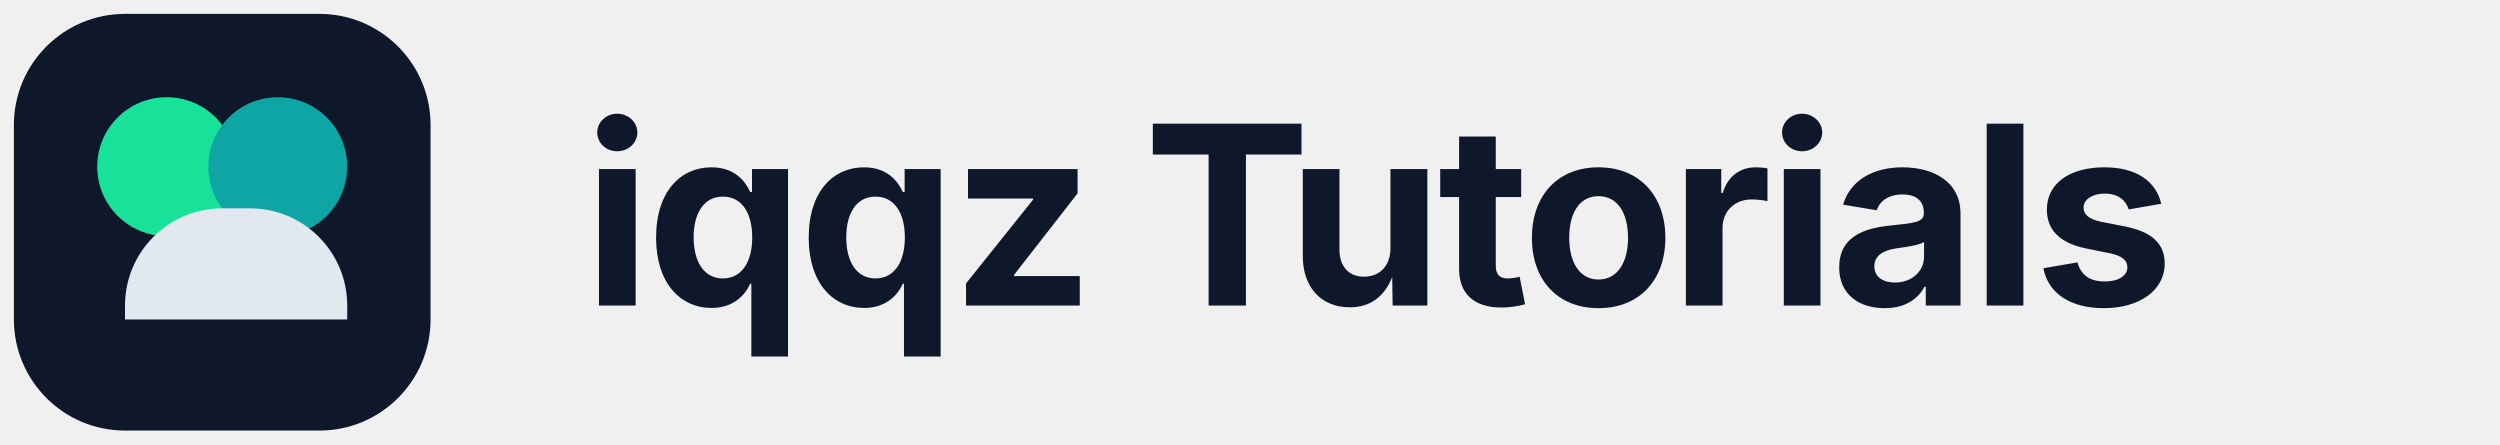
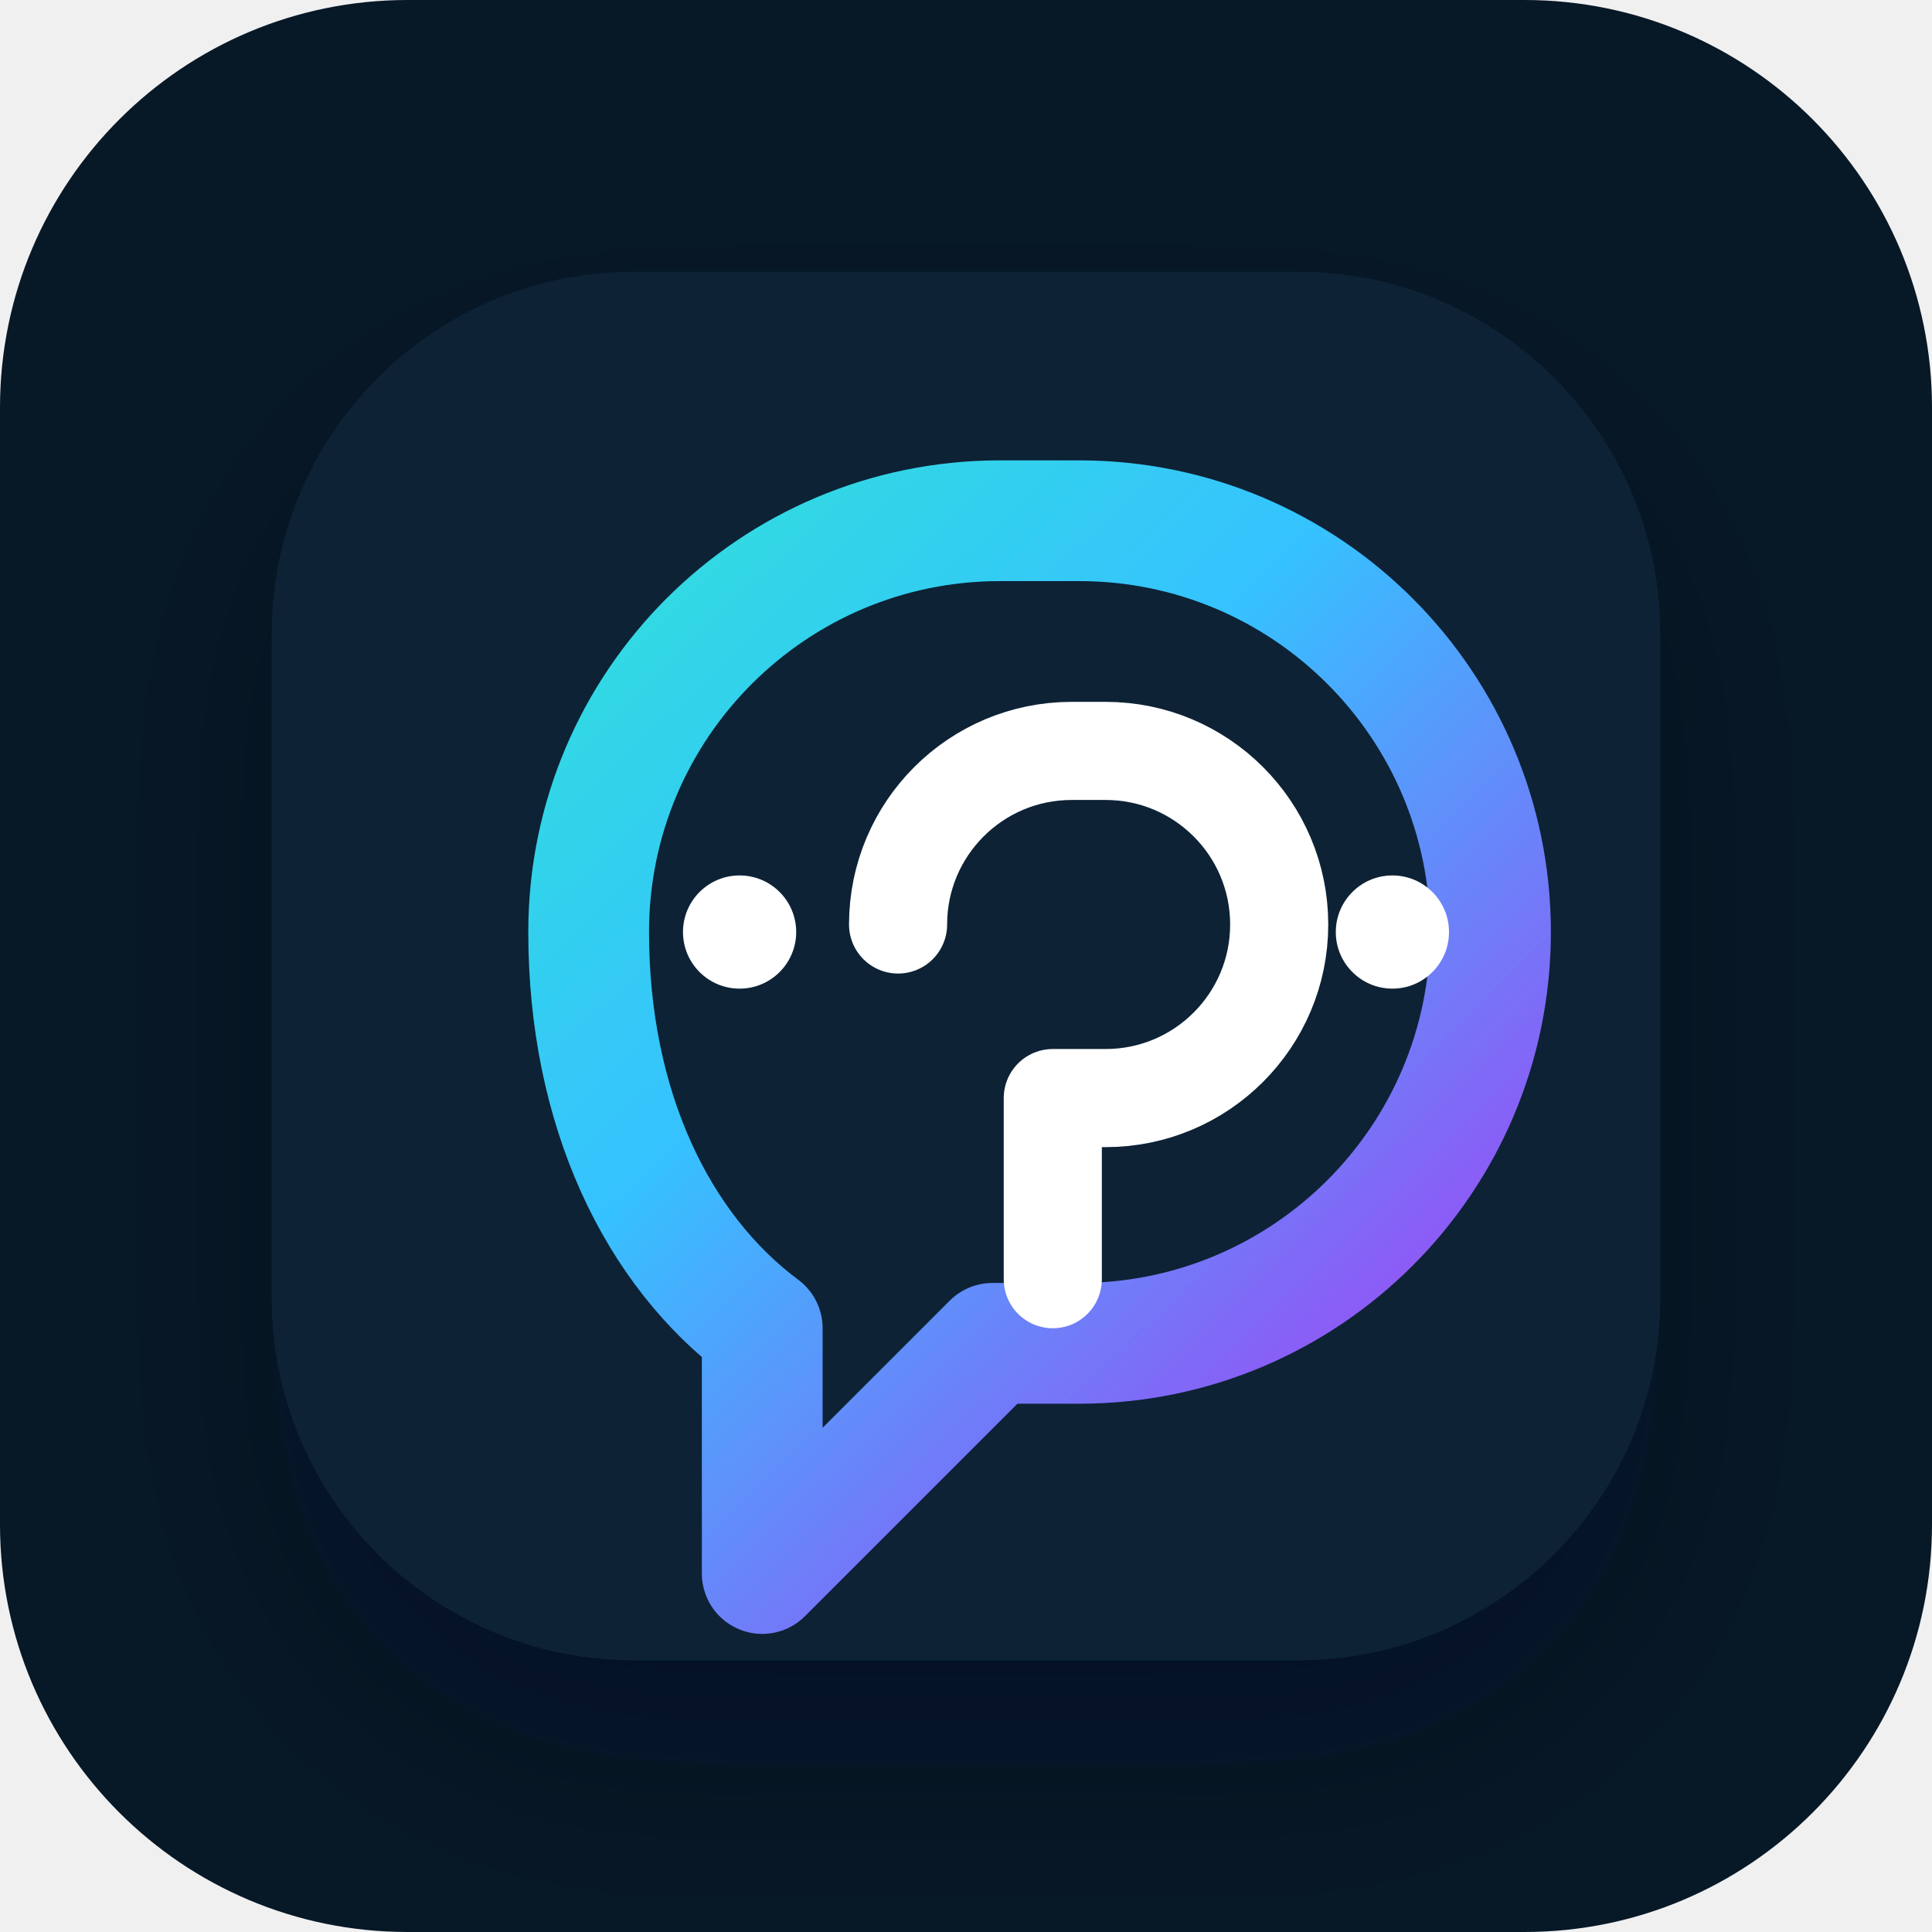
- <svg xmlns="http://www.w3.org/2000/svg" width="180" height="32" viewBox="0 0 180 32" fill="none">
-   <rect x="1" y="1" width="30" height="30" rx="8" fill="#0F172A" />
-   <circle cx="12" cy="12" r="5" fill="#18E299" />
-   <circle cx="20" cy="12" r="5" fill="#0EA5A4" />
-   <path d="M9 22C9 18.134 12.134 15 16 15H18C21.866 15 25 18.134 25 22V23H9V22Z" fill="#E2E8F0" />
-   <text x="42" y="22" font-family="Inter, ui-sans-serif, system-ui, -apple-system, sans-serif" font-size="18" font-weight="700" fill="#0F172A" letter-spacing="-0.02em">iqqz Tutorials</text>
+ <svg xmlns="http://www.w3.org/2000/svg" width="512" height="512" viewBox="0 0 512 512" fill="none">
+   <defs>
+     <linearGradient id="ribbon" x1="86" y1="78" x2="428" y2="432" gradientUnits="userSpaceOnUse">
+       <stop offset="0" stop-color="#2EF2C4" />
+       <stop offset="0.46" stop-color="#35C2FF" />
+       <stop offset="0.78" stop-color="#8B5CF6" />
+       <stop offset="1" stop-color="#FF5E7E" />
+     </linearGradient>
+     <filter id="shadow" x="22" y="34" width="468" height="468" color-interpolation-filters="sRGB" filterUnits="userSpaceOnUse">
+       <feDropShadow dx="0" dy="28" stdDeviation="26" flood-color="#020617" flood-opacity="0.28" />
+     </filter>
+   </defs>
+   <rect width="512" height="512" rx="108" fill="#071827" />
+   <g filter="url(#shadow)">
+     <rect x="72" y="72" width="368" height="368" rx="96" fill="#0B2235" />
+     <path d="M156 247C156 186.801 204.801 138 265 138H286C346.199 138 395 186.801 395 247C395 307.199 346.199 356 286 356H263L202 417V351.989C174.135 331.245 156 293.803 156 247Z" stroke="url(#ribbon)" stroke-width="32" stroke-linecap="round" stroke-linejoin="round" />
+     <path d="M238 245C238 219.595 258.595 199 284 199H293C318.405 199 339 219.595 339 245C339 270.405 318.405 291 293 291H279V339" stroke="#FFFFFF" stroke-width="26" stroke-linecap="round" stroke-linejoin="round" />
+     <circle cx="196" cy="247" r="15" fill="#FFFFFF" />
+     <circle cx="369" cy="247" r="15" fill="#FFFFFF" />
+   </g>
</svg>
